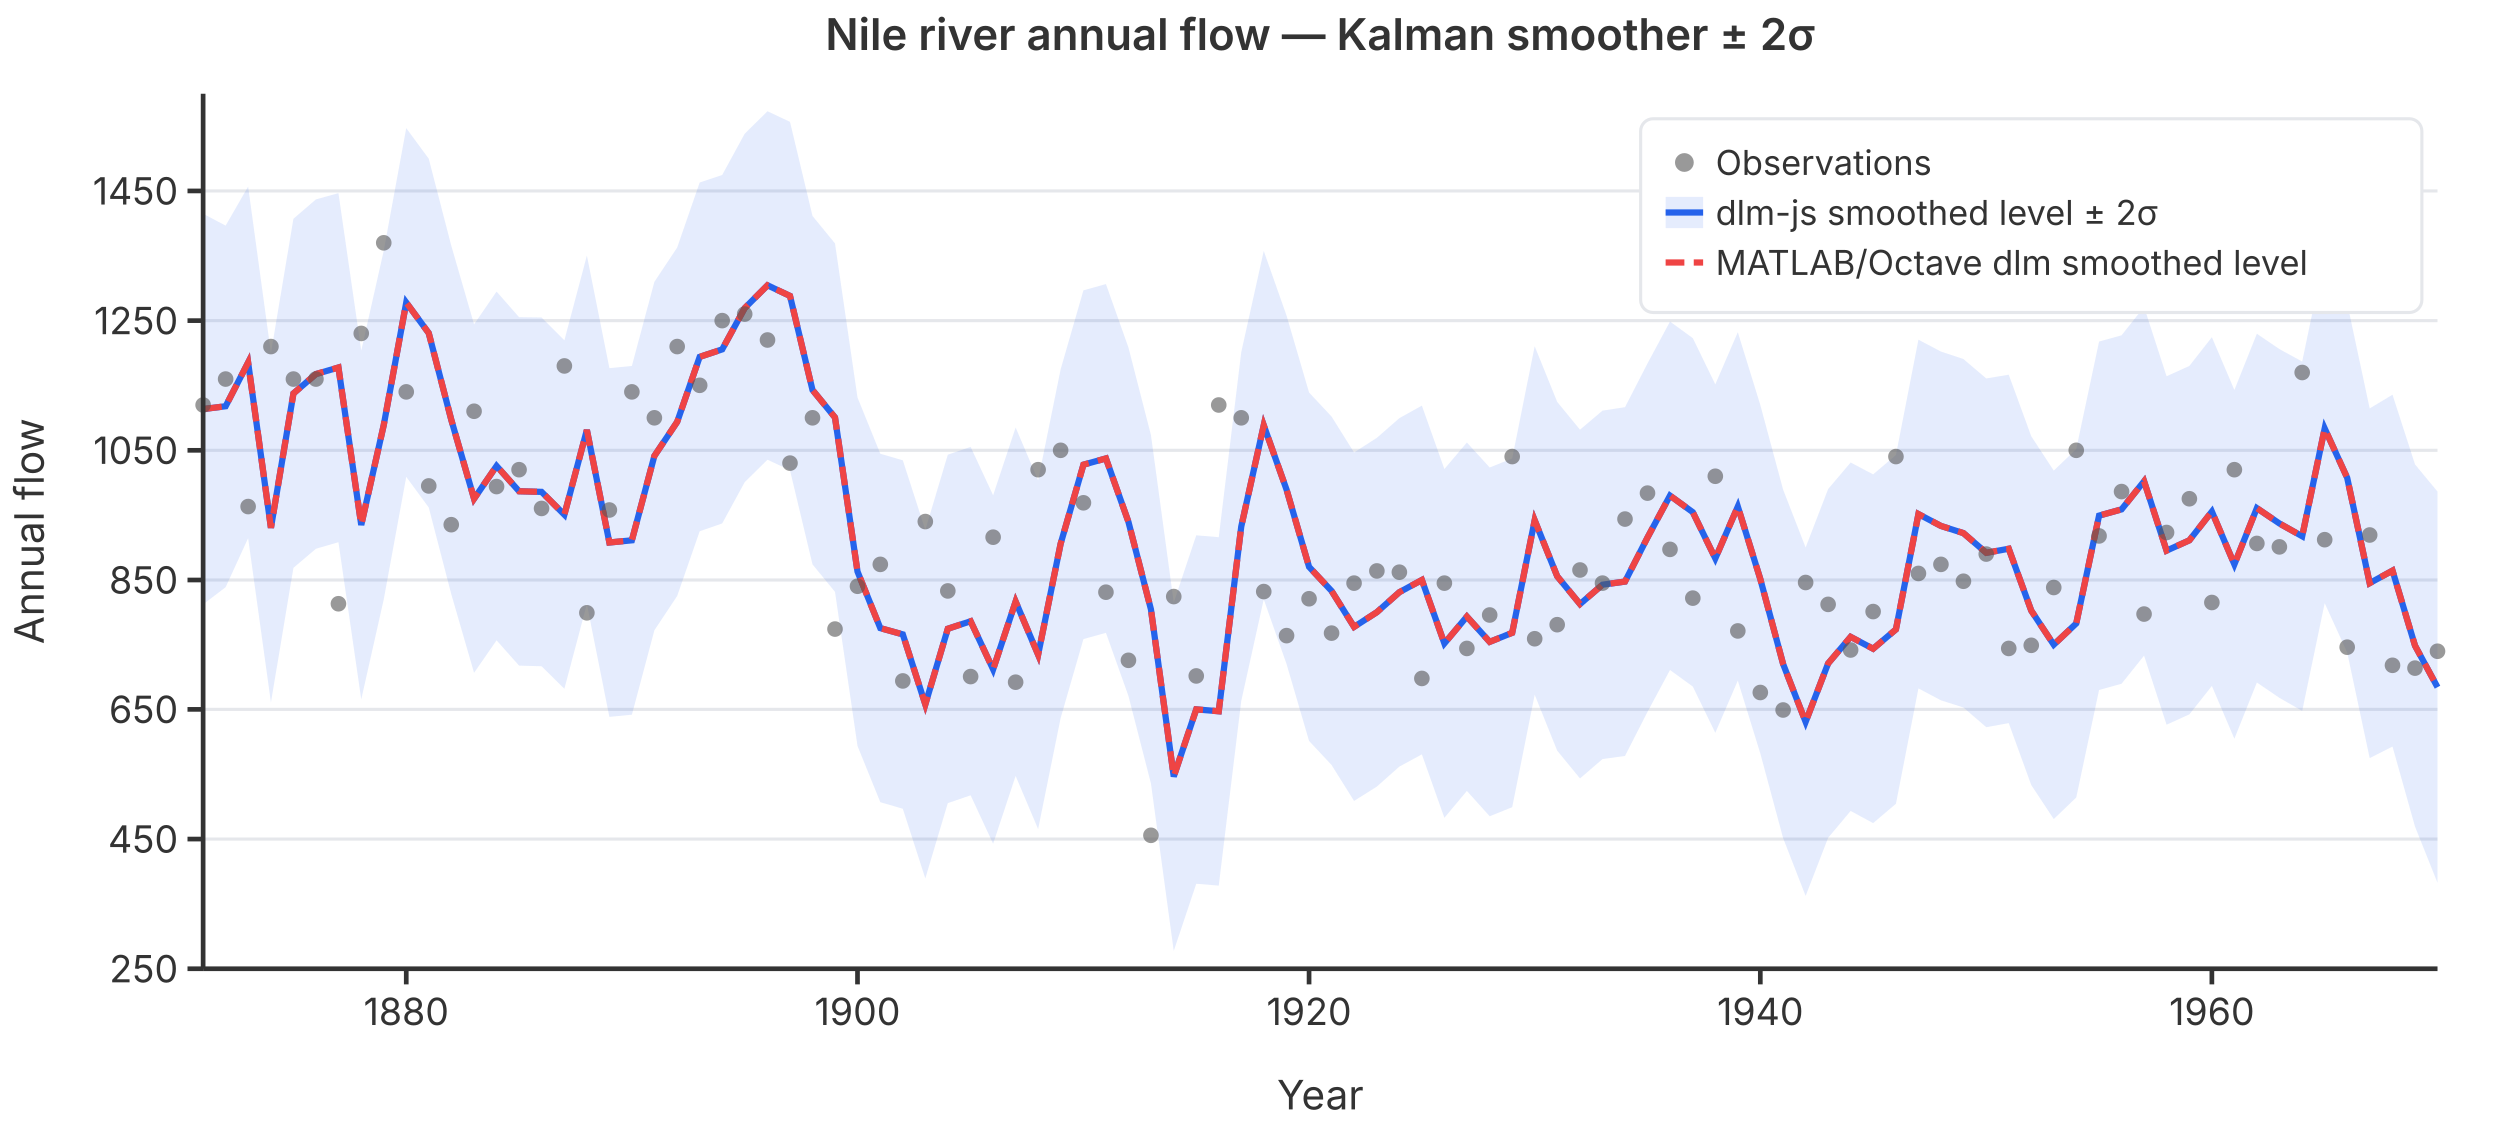
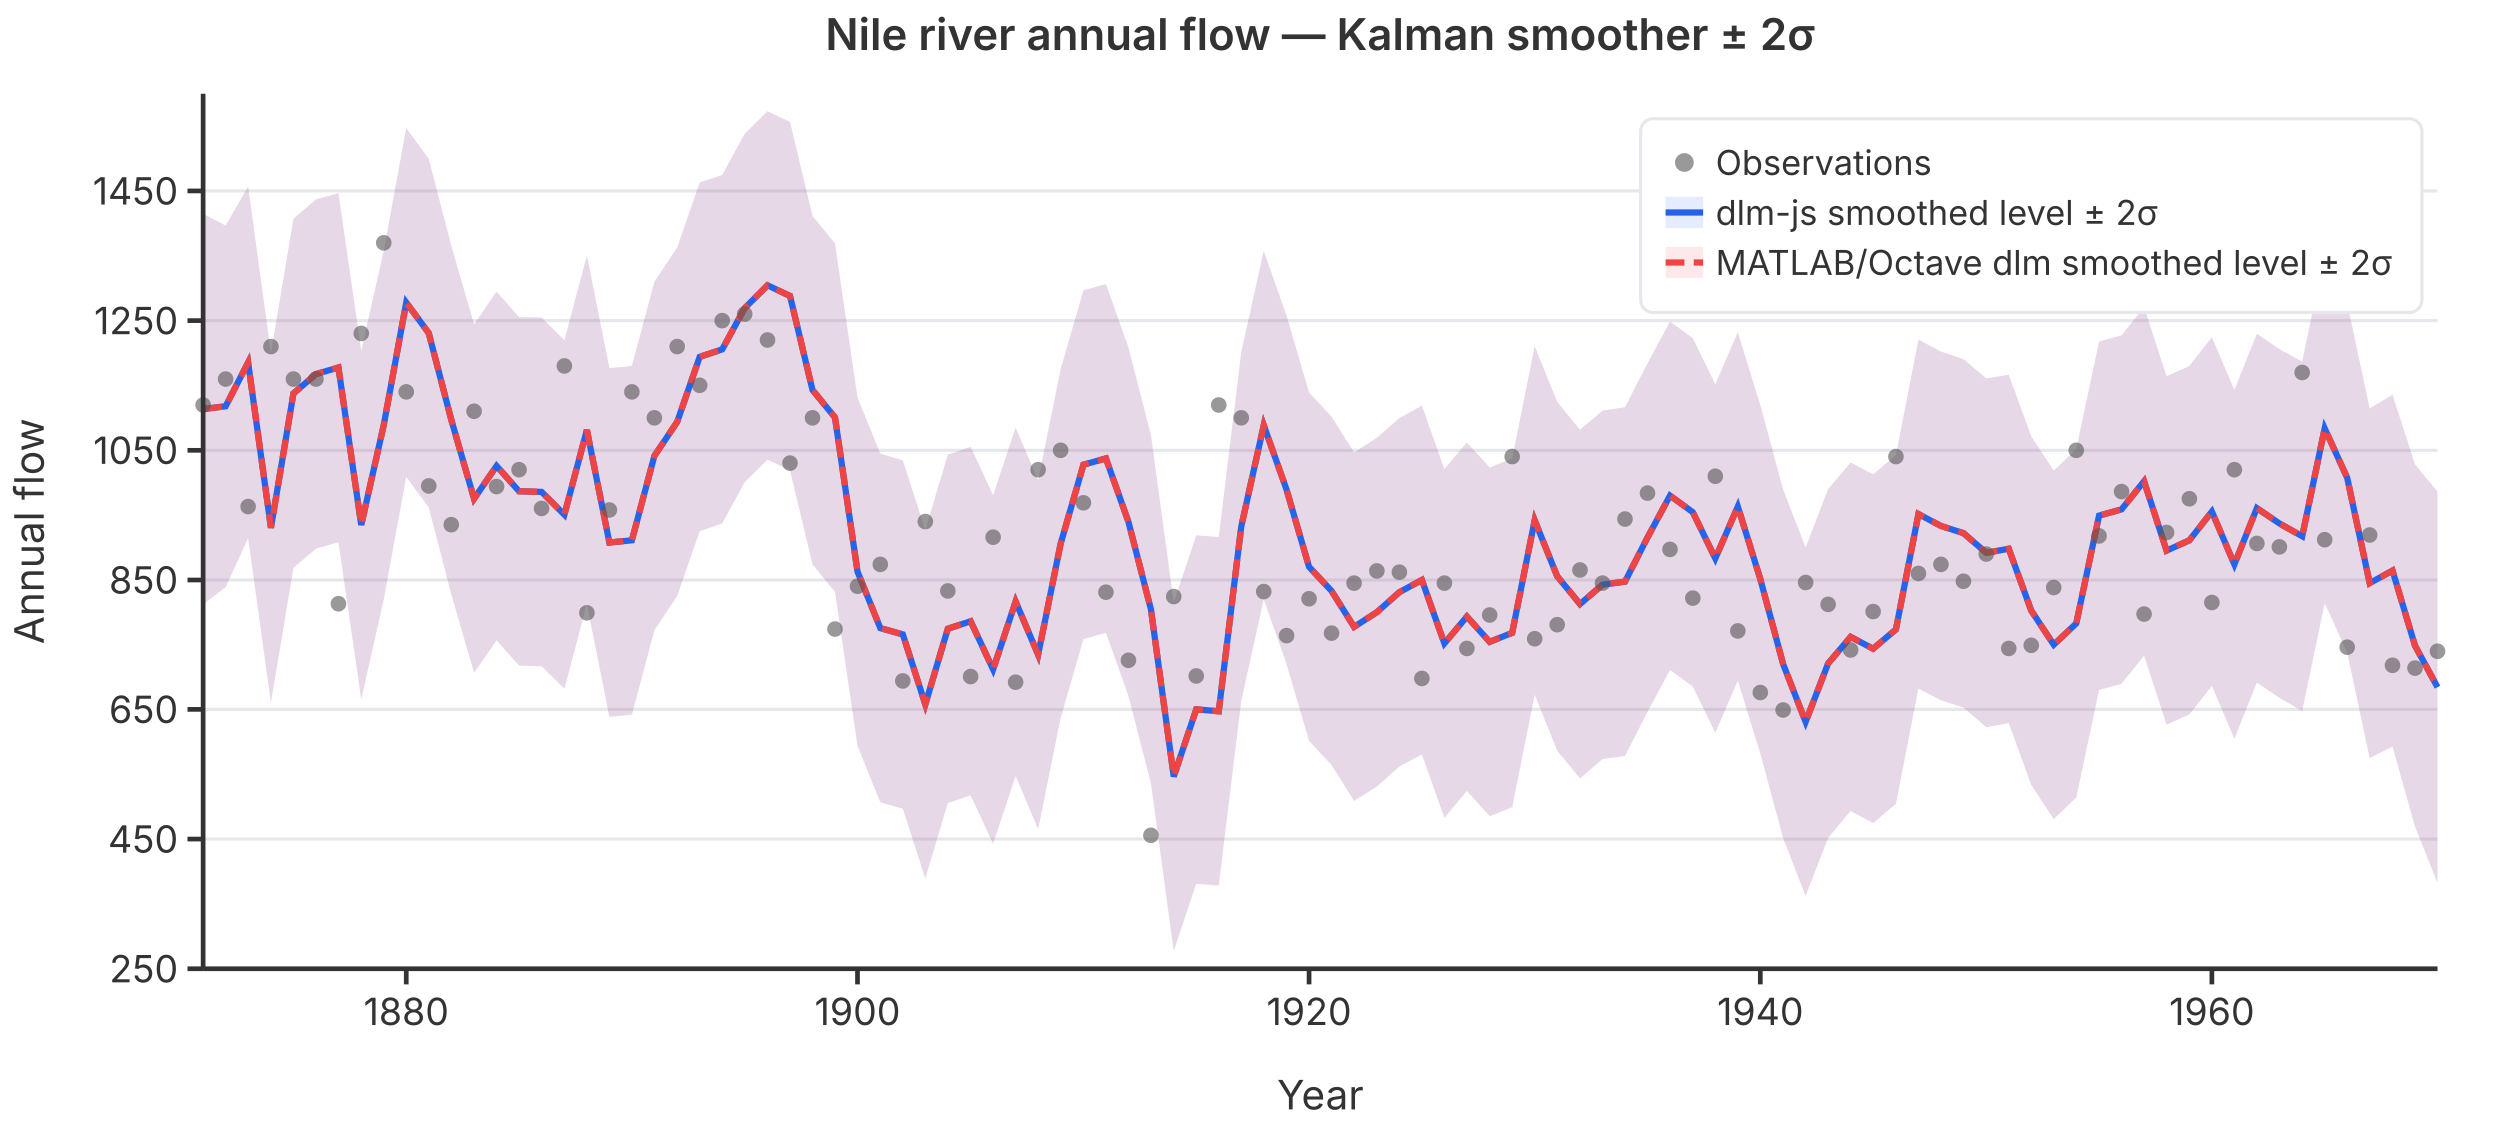
<svg xmlns="http://www.w3.org/2000/svg" viewBox="0 0 800 360" font-family="system-ui,-apple-system,sans-serif" font-size="12">
  <rect width="800" height="360" fill="white" />
  <line x1="65" y1="310.0" x2="780" y2="310.0" stroke="#e5e7eb" stroke-width="1" />
  <line x1="65" y1="268.5" x2="780" y2="268.5" stroke="#e5e7eb" stroke-width="1" />
  <line x1="65" y1="227.0" x2="780" y2="227.0" stroke="#e5e7eb" stroke-width="1" />
  <line x1="65" y1="185.6" x2="780" y2="185.6" stroke="#e5e7eb" stroke-width="1" />
  <line x1="65" y1="144.1" x2="780" y2="144.1" stroke="#e5e7eb" stroke-width="1" />
  <line x1="65" y1="102.6" x2="780" y2="102.6" stroke="#e5e7eb" stroke-width="1" />
  <line x1="65" y1="61.1" x2="780" y2="61.1" stroke="#e5e7eb" stroke-width="1" />
  <path d="M65.0,68.4L72.2,72.2L79.4,59.7L86.7,113.0L93.9,70.0L101.1,63.8L108.3,61.8L115.6,112.2L122.8,80.2L130.0,41.0L137.2,50.8L144.4,78.6L151.7,103.8L158.9,93.3L166.1,101.5L173.3,101.6L180.6,108.9L187.8,81.8L195.0,117.8L202.2,117.1L209.4,90.2L216.7,79.2L223.9,58.4L231.1,56.0L238.3,42.8L245.6,35.6L252.8,39.0L260.0,69.1L267.2,77.9L274.4,127.2L281.7,145.2L288.9,147.3L296.1,169.6L303.3,145.5L310.6,143.0L317.8,158.5L325.0,136.8L332.2,153.7L339.4,118.2L346.7,92.9L353.9,90.9L361.1,111.2L368.3,139.2L375.6,192.8L382.8,171.3L390.0,171.9L397.2,112.7L404.4,80.3L411.7,101.0L418.9,125.6L426.1,133.3L433.3,144.8L440.6,140.1L447.8,133.8L455.0,129.8L462.2,150.1L469.4,141.6L476.7,149.6L483.9,146.7L491.1,110.8L498.3,128.6L505.6,137.5L512.8,131.4L520.0,130.3L527.2,116.3L534.4,102.9L541.7,108.2L548.9,123.0L556.1,106.3L563.3,129.6L570.6,156.7L577.8,175.2L585.0,156.5L592.2,148.0L599.4,151.8L606.7,145.6L613.9,108.7L621.1,112.5L628.3,114.9L635.6,121.1L642.8,119.9L650.0,139.6L657.2,150.6L664.4,143.7L671.7,109.3L678.9,107.3L686.1,98.2L693.3,120.4L700.6,117.1L707.8,107.9L715.0,124.8L722.2,106.8L729.4,111.7L736.7,115.7L743.9,81.2L751.1,97.0L758.3,130.7L765.6,126.3L772.8,148.6L780.0,157.3L780.0,282.5L772.8,264.5L765.6,238.9L758.3,242.6L751.1,208.8L743.9,193.0L736.7,227.5L729.4,223.3L722.2,218.4L715.0,236.4L707.8,219.5L700.6,228.6L693.3,231.9L686.1,209.8L678.9,218.8L671.7,220.8L664.4,255.2L657.2,262.1L650.0,251.2L642.8,231.4L635.6,232.7L628.3,226.4L621.1,224.1L613.9,220.3L606.7,257.2L599.4,263.4L592.2,259.5L585.0,268.1L577.8,286.7L570.6,268.2L563.3,241.1L556.1,217.8L548.9,234.5L541.7,219.7L534.4,214.4L527.2,227.8L520.0,241.9L512.8,242.9L505.6,249.1L498.3,240.2L491.1,222.3L483.9,258.3L476.7,261.2L469.4,253.1L462.2,261.7L455.0,241.4L447.8,245.3L440.6,251.7L433.3,256.3L426.1,244.8L418.9,237.1L411.7,212.5L404.4,191.8L397.2,224.3L390.0,283.4L382.8,282.8L375.6,304.3L368.3,250.7L361.1,222.7L353.9,202.5L346.7,204.5L339.4,229.8L332.2,265.3L325.0,248.3L317.8,270.0L310.6,254.5L303.3,257.0L296.1,281.1L288.9,258.8L281.7,256.7L274.4,238.7L267.2,189.4L260.0,180.6L252.8,150.5L245.6,147.1L238.3,154.3L231.1,167.5L223.9,170.0L216.7,190.7L209.4,201.7L202.2,228.7L195.0,229.4L187.8,193.3L180.6,220.4L173.3,213.2L166.1,213.0L158.9,204.9L151.7,215.3L144.4,190.1L137.2,162.4L130.0,152.6L122.8,191.8L115.6,223.8L108.3,173.5L101.1,175.6L93.9,181.7L86.7,224.8L79.4,172.2L72.2,187.9L65.0,193.4Z" fill="rgba(37,99,235,0.12)" stroke="none" />
+   <path d="M65.0,68.4L72.2,72.2L79.4,59.7L86.7,113.0L93.9,70.0L101.1,63.8L108.3,61.8L115.6,112.2L122.8,80.2L130.0,41.0L137.2,50.8L144.4,78.6L151.7,103.8L158.9,93.3L166.1,101.5L173.3,101.6L180.6,108.9L187.8,81.8L195.0,117.8L202.2,117.1L209.4,90.2L216.7,79.2L223.9,58.4L231.1,56.0L238.3,42.8L245.6,35.6L252.8,39.0L260.0,69.1L267.2,77.9L274.4,127.2L281.7,145.2L288.9,147.3L296.1,169.6L303.3,145.5L310.6,143.0L317.8,158.5L325.0,136.8L332.2,153.7L339.4,118.2L346.7,92.9L353.9,90.9L361.1,111.2L368.3,139.2L375.6,192.8L382.8,171.3L390.0,171.9L397.2,112.7L404.4,80.3L411.7,101.0L418.9,125.6L426.1,133.3L433.3,144.8L440.6,140.1L447.8,133.8L455.0,129.8L462.2,150.1L469.4,141.6L476.7,149.6L483.9,146.7L491.1,110.8L498.3,128.6L505.6,137.5L512.8,131.4L520.0,130.3L527.2,116.3L534.4,102.9L541.7,108.2L548.9,123.0L556.1,106.3L563.3,129.6L570.6,156.7L577.8,175.2L585.0,156.5L592.2,148.0L599.4,151.8L606.7,145.6L613.9,108.7L621.1,112.5L628.3,114.9L635.6,121.1L642.8,119.9L650.0,139.6L657.2,150.6L664.4,143.7L671.7,109.3L678.9,107.3L686.1,98.2L693.3,120.4L700.6,117.1L707.8,107.9L715.0,124.8L722.2,106.8L729.4,111.7L736.7,115.7L743.9,81.2L751.1,97.0L758.3,130.7L765.6,126.3L772.8,148.6L780.0,157.3L780.0,282.5L772.8,264.5L765.6,238.9L758.3,242.6L751.1,208.8L743.9,193.0L736.7,227.5L729.4,223.3L722.2,218.4L715.0,236.4L707.8,219.5L700.6,228.6L693.3,231.9L686.1,209.8L678.9,218.8L671.7,220.8L664.4,255.2L657.2,262.1L650.0,251.2L642.8,231.4L635.6,232.7L628.3,226.4L621.1,224.1L613.9,220.3L606.7,257.2L599.4,263.4L592.2,259.5L585.0,268.1L577.8,286.7L570.6,268.2L563.3,241.1L556.1,217.8L548.9,234.5L541.7,219.7L534.4,214.4L527.2,227.8L520.0,241.9L512.8,242.9L505.6,249.1L498.3,240.2L491.1,222.3L483.9,258.3L476.7,261.2L469.4,253.1L462.2,261.7L455.0,241.4L447.8,245.3L440.6,251.7L433.3,256.3L426.1,244.8L418.9,237.1L411.7,212.5L404.4,191.8L397.2,224.3L390.0,283.4L382.8,282.8L375.6,304.3L368.3,250.7L361.1,222.7L353.9,202.5L346.7,204.5L339.4,229.8L332.2,265.3L325.0,248.3L317.8,270.0L310.6,254.5L303.3,257.0L296.1,281.1L288.9,258.8L281.7,256.7L274.4,238.7L267.2,189.4L260.0,180.6L252.8,150.5L245.6,147.1L238.3,154.3L231.1,167.5L223.9,170.0L216.7,190.7L209.4,201.7L202.2,228.7L195.0,229.4L187.8,193.3L180.6,220.4L173.3,213.2L166.1,213.0L158.9,204.9L151.7,215.3L144.4,190.1L137.2,162.4L130.0,152.6L122.8,191.8L115.6,223.8L108.3,173.5L101.1,175.6L93.9,181.7L86.7,224.8L79.4,172.2L72.2,187.9L65.0,193.4Z" fill="rgba(239,68,68,0.12)" stroke="none" />
  <polyline points="65.0,130.9 72.2,130.0 79.4,116.0 86.7,168.9 93.9,125.9 101.1,119.7 108.3,117.6 115.6,168.0 122.8,136.0 130.0,96.8 137.2,106.6 144.4,134.3 151.7,159.6 158.9,149.1 166.1,157.2 173.3,157.4 180.6,164.7 187.8,137.6 195.0,173.6 202.2,172.9 209.4,145.9 216.7,135.0 223.9,114.2 231.1,111.8 238.3,98.6 245.6,91.3 252.8,94.7 260.0,124.8 267.2,133.6 274.4,182.9 281.7,201.0 288.9,203.0 296.1,225.4 303.3,201.2 310.6,198.8 317.8,214.2 325.0,192.5 332.2,209.5 339.4,174.0 346.7,148.7 353.9,146.7 361.1,167.0 368.3,195.0 375.6,248.5 382.8,227.0 390.0,227.6 397.2,168.5 404.4,136.1 411.7,156.7 418.9,181.4 426.1,189.1 433.3,200.6 440.6,195.9 447.8,189.5 455.0,185.6 462.2,205.9 469.4,197.3 476.7,205.4 483.9,202.5 491.1,166.5 498.3,184.4 505.6,193.3 512.8,187.1 520.0,186.1 527.2,172.0 534.4,158.6 541.7,163.9 548.9,178.7 556.1,162.1 563.3,185.3 570.6,212.5 577.8,231.0 585.0,212.3 592.2,203.8 599.4,207.6 606.7,201.4 613.9,164.5 621.1,168.3 628.3,170.6 635.6,176.9 642.8,175.6 650.0,195.4 657.2,206.3 664.4,199.5 671.7,165.0 678.9,163.0 686.1,154.0 693.3,176.2 700.6,172.9 707.8,163.7 715.0,180.6 722.2,162.6 729.4,167.5 736.7,171.6 743.9,137.1 751.1,152.9 758.3,186.6 765.6,182.6 772.8,206.6 780.0,219.9" fill="none" stroke="#2563eb" stroke-width="2" />
  <polyline points="65.0,130.9 72.2,130.0 79.4,116.0 86.7,168.9 93.9,125.9 101.1,119.7 108.3,117.6 115.6,168.0 122.8,136.0 130.0,96.8 137.2,106.6 144.4,134.3 151.7,159.6 158.9,149.1 166.1,157.2 173.3,157.4 180.6,164.7 187.8,137.6 195.0,173.6 202.2,172.9 209.4,145.9 216.7,135.0 223.9,114.2 231.1,111.8 238.3,98.6 245.6,91.3 252.8,94.7 260.0,124.8 267.2,133.6 274.4,182.9 281.7,201.0 288.9,203.0 296.1,225.4 303.3,201.2 310.6,198.8 317.8,214.2 325.0,192.5 332.2,209.5 339.4,174.0 346.7,148.7 353.9,146.7 361.1,167.0 368.3,195.0 375.6,248.5 382.8,227.0 390.0,227.6 397.2,168.5 404.4,136.1 411.7,156.7 418.9,181.4 426.1,189.1 433.3,200.6 440.6,195.9 447.8,189.5 455.0,185.6 462.2,205.9 469.4,197.3 476.7,205.4 483.9,202.5 491.1,166.5 498.3,184.4 505.6,193.3 512.8,187.1 520.0,186.1 527.2,172.0 534.4,158.6 541.7,163.9 548.9,178.7 556.1,162.1 563.3,185.3 570.6,212.5 577.8,231.0 585.0,212.3 592.2,203.8 599.4,207.6 606.7,201.4 613.9,164.5 621.1,168.3 628.3,170.6 635.6,176.9 642.8,175.6 650.0,195.4 657.2,206.3 664.4,199.5 671.7,165.0 678.9,163.0 686.1,154.0 693.3,176.2 700.6,172.9 707.8,163.7 715.0,180.6 722.2,162.6 729.4,167.5 736.7,171.6 743.9,137.1 751.1,152.9 758.3,186.6 765.6,182.6 772.8,206.6 780.0,219.9" fill="none" stroke="#ef4444" stroke-width="2" stroke-dasharray="6,3" />
  <circle cx="65.0" cy="129.6" r="2.5" fill="#555" opacity="0.6" />
  <circle cx="72.2" cy="121.3" r="2.5" fill="#555" opacity="0.6" />
  <circle cx="79.4" cy="162.1" r="2.5" fill="#555" opacity="0.6" />
  <circle cx="86.7" cy="110.9" r="2.5" fill="#555" opacity="0.6" />
  <circle cx="93.9" cy="121.3" r="2.5" fill="#555" opacity="0.6" />
  <circle cx="101.1" cy="121.3" r="2.5" fill="#555" opacity="0.6" />
  <circle cx="108.3" cy="193.2" r="2.5" fill="#555" opacity="0.6" />
  <circle cx="115.6" cy="106.7" r="2.5" fill="#555" opacity="0.6" />
  <circle cx="122.8" cy="77.7" r="2.5" fill="#555" opacity="0.6" />
  <circle cx="130.0" cy="125.4" r="2.5" fill="#555" opacity="0.6" />
  <circle cx="137.2" cy="155.5" r="2.5" fill="#555" opacity="0.6" />
  <circle cx="144.4" cy="167.9" r="2.5" fill="#555" opacity="0.6" />
  <circle cx="151.7" cy="131.6" r="2.5" fill="#555" opacity="0.6" />
  <circle cx="158.9" cy="155.7" r="2.5" fill="#555" opacity="0.6" />
  <circle cx="166.1" cy="150.3" r="2.5" fill="#555" opacity="0.6" />
  <circle cx="173.3" cy="162.7" r="2.5" fill="#555" opacity="0.6" />
  <circle cx="180.6" cy="117.1" r="2.5" fill="#555" opacity="0.6" />
  <circle cx="187.8" cy="196.1" r="2.5" fill="#555" opacity="0.6" />
  <circle cx="195.0" cy="163.2" r="2.5" fill="#555" opacity="0.6" />
  <circle cx="202.2" cy="125.4" r="2.5" fill="#555" opacity="0.6" />
  <circle cx="209.4" cy="133.7" r="2.5" fill="#555" opacity="0.6" />
  <circle cx="216.7" cy="110.9" r="2.5" fill="#555" opacity="0.6" />
  <circle cx="223.9" cy="123.3" r="2.5" fill="#555" opacity="0.6" />
  <circle cx="231.1" cy="102.6" r="2.5" fill="#555" opacity="0.6" />
  <circle cx="238.3" cy="100.5" r="2.5" fill="#555" opacity="0.6" />
  <circle cx="245.6" cy="108.8" r="2.5" fill="#555" opacity="0.6" />
  <circle cx="252.8" cy="148.2" r="2.5" fill="#555" opacity="0.6" />
  <circle cx="260.0" cy="133.7" r="2.5" fill="#555" opacity="0.6" />
  <circle cx="267.2" cy="201.3" r="2.5" fill="#555" opacity="0.6" />
  <circle cx="274.4" cy="187.6" r="2.5" fill="#555" opacity="0.6" />
  <circle cx="281.7" cy="180.6" r="2.5" fill="#555" opacity="0.6" />
  <circle cx="288.9" cy="217.9" r="2.5" fill="#555" opacity="0.6" />
  <circle cx="296.1" cy="166.9" r="2.5" fill="#555" opacity="0.6" />
  <circle cx="303.3" cy="189.1" r="2.5" fill="#555" opacity="0.6" />
  <circle cx="310.6" cy="216.5" r="2.5" fill="#555" opacity="0.6" />
  <circle cx="317.8" cy="171.9" r="2.5" fill="#555" opacity="0.6" />
  <circle cx="325.0" cy="218.3" r="2.5" fill="#555" opacity="0.6" />
  <circle cx="332.2" cy="150.3" r="2.5" fill="#555" opacity="0.6" />
  <circle cx="339.4" cy="144.1" r="2.5" fill="#555" opacity="0.6" />
  <circle cx="346.7" cy="160.9" r="2.5" fill="#555" opacity="0.6" />
  <circle cx="353.9" cy="189.5" r="2.5" fill="#555" opacity="0.6" />
  <circle cx="361.1" cy="211.3" r="2.5" fill="#555" opacity="0.6" />
  <circle cx="368.3" cy="267.3" r="2.5" fill="#555" opacity="0.6" />
  <circle cx="375.6" cy="190.9" r="2.5" fill="#555" opacity="0.6" />
  <circle cx="382.8" cy="216.3" r="2.5" fill="#555" opacity="0.6" />
  <circle cx="390.0" cy="129.6" r="2.5" fill="#555" opacity="0.6" />
  <circle cx="397.2" cy="133.7" r="2.5" fill="#555" opacity="0.6" />
  <circle cx="404.4" cy="189.3" r="2.5" fill="#555" opacity="0.6" />
  <circle cx="411.7" cy="203.4" r="2.5" fill="#555" opacity="0.6" />
  <circle cx="418.9" cy="191.6" r="2.5" fill="#555" opacity="0.6" />
  <circle cx="426.1" cy="202.6" r="2.5" fill="#555" opacity="0.6" />
  <circle cx="433.3" cy="186.6" r="2.5" fill="#555" opacity="0.6" />
  <circle cx="440.6" cy="182.7" r="2.5" fill="#555" opacity="0.6" />
  <circle cx="447.8" cy="183.1" r="2.5" fill="#555" opacity="0.6" />
  <circle cx="455.0" cy="217.1" r="2.5" fill="#555" opacity="0.6" />
  <circle cx="462.2" cy="186.6" r="2.5" fill="#555" opacity="0.6" />
  <circle cx="469.4" cy="207.5" r="2.5" fill="#555" opacity="0.6" />
  <circle cx="476.7" cy="196.8" r="2.5" fill="#555" opacity="0.6" />
  <circle cx="483.9" cy="146.1" r="2.5" fill="#555" opacity="0.6" />
  <circle cx="491.1" cy="204.4" r="2.5" fill="#555" opacity="0.6" />
  <circle cx="498.3" cy="199.9" r="2.5" fill="#555" opacity="0.6" />
  <circle cx="505.6" cy="182.4" r="2.5" fill="#555" opacity="0.6" />
  <circle cx="512.8" cy="186.6" r="2.5" fill="#555" opacity="0.6" />
  <circle cx="520.0" cy="166.1" r="2.5" fill="#555" opacity="0.6" />
  <circle cx="527.2" cy="157.8" r="2.5" fill="#555" opacity="0.6" />
  <circle cx="534.4" cy="175.8" r="2.5" fill="#555" opacity="0.6" />
  <circle cx="541.7" cy="191.4" r="2.5" fill="#555" opacity="0.6" />
  <circle cx="548.9" cy="152.4" r="2.5" fill="#555" opacity="0.6" />
  <circle cx="556.1" cy="201.9" r="2.5" fill="#555" opacity="0.6" />
  <circle cx="563.3" cy="221.6" r="2.5" fill="#555" opacity="0.6" />
  <circle cx="570.6" cy="227.2" r="2.5" fill="#555" opacity="0.6" />
  <circle cx="577.8" cy="186.4" r="2.5" fill="#555" opacity="0.6" />
  <circle cx="585.0" cy="193.4" r="2.5" fill="#555" opacity="0.6" />
  <circle cx="592.2" cy="208.0" r="2.5" fill="#555" opacity="0.6" />
  <circle cx="599.4" cy="195.7" r="2.5" fill="#555" opacity="0.6" />
  <circle cx="606.7" cy="146.1" r="2.5" fill="#555" opacity="0.6" />
  <circle cx="613.9" cy="183.5" r="2.5" fill="#555" opacity="0.6" />
  <circle cx="621.1" cy="180.6" r="2.5" fill="#555" opacity="0.6" />
  <circle cx="628.3" cy="186.0" r="2.5" fill="#555" opacity="0.6" />
  <circle cx="635.6" cy="177.3" r="2.5" fill="#555" opacity="0.6" />
  <circle cx="642.8" cy="207.5" r="2.5" fill="#555" opacity="0.6" />
  <circle cx="650.0" cy="206.5" r="2.5" fill="#555" opacity="0.6" />
  <circle cx="657.2" cy="188.0" r="2.5" fill="#555" opacity="0.6" />
  <circle cx="664.4" cy="144.1" r="2.5" fill="#555" opacity="0.6" />
  <circle cx="671.7" cy="171.5" r="2.5" fill="#555" opacity="0.6" />
  <circle cx="678.9" cy="157.3" r="2.5" fill="#555" opacity="0.6" />
  <circle cx="686.1" cy="196.5" r="2.5" fill="#555" opacity="0.6" />
  <circle cx="693.3" cy="170.4" r="2.5" fill="#555" opacity="0.6" />
  <circle cx="700.6" cy="159.6" r="2.5" fill="#555" opacity="0.6" />
  <circle cx="707.8" cy="192.8" r="2.5" fill="#555" opacity="0.6" />
  <circle cx="715.0" cy="150.3" r="2.5" fill="#555" opacity="0.6" />
  <circle cx="722.2" cy="173.9" r="2.5" fill="#555" opacity="0.6" />
  <circle cx="729.4" cy="175.0" r="2.5" fill="#555" opacity="0.6" />
  <circle cx="736.7" cy="119.2" r="2.5" fill="#555" opacity="0.6" />
  <circle cx="743.9" cy="172.7" r="2.5" fill="#555" opacity="0.6" />
  <circle cx="751.1" cy="207.1" r="2.5" fill="#555" opacity="0.6" />
  <circle cx="758.3" cy="171.2" r="2.5" fill="#555" opacity="0.6" />
  <circle cx="765.6" cy="212.9" r="2.5" fill="#555" opacity="0.6" />
  <circle cx="772.8" cy="213.8" r="2.5" fill="#555" opacity="0.6" />
  <circle cx="780.0" cy="208.4" r="2.5" fill="#555" opacity="0.6" />
  <line x1="65" y1="30" x2="65" y2="310" stroke="#333" stroke-width="1.5" />
  <line x1="65" y1="310" x2="780" y2="310" stroke="#333" stroke-width="1.5" />
  <line x1="60" y1="310.0" x2="65" y2="310.0" stroke="#333" stroke-width="1.5" />
  <text x="57" y="310.0" text-anchor="end" dominant-baseline="middle" fill="#333">250</text>
  <line x1="60" y1="268.5" x2="65" y2="268.5" stroke="#333" stroke-width="1.5" />
  <text x="57" y="268.5" text-anchor="end" dominant-baseline="middle" fill="#333">450</text>
  <line x1="60" y1="227.0" x2="65" y2="227.0" stroke="#333" stroke-width="1.5" />
  <text x="57" y="227.0" text-anchor="end" dominant-baseline="middle" fill="#333">650</text>
  <line x1="60" y1="185.6" x2="65" y2="185.6" stroke="#333" stroke-width="1.5" />
  <text x="57" y="185.6" text-anchor="end" dominant-baseline="middle" fill="#333">850</text>
  <line x1="60" y1="144.1" x2="65" y2="144.1" stroke="#333" stroke-width="1.5" />
  <text x="57" y="144.1" text-anchor="end" dominant-baseline="middle" fill="#333">1050</text>
  <line x1="60" y1="102.6" x2="65" y2="102.6" stroke="#333" stroke-width="1.5" />
  <text x="57" y="102.6" text-anchor="end" dominant-baseline="middle" fill="#333">1250</text>
  <line x1="60" y1="61.1" x2="65" y2="61.1" stroke="#333" stroke-width="1.5" />
  <text x="57" y="61.1" text-anchor="end" dominant-baseline="middle" fill="#333">1450</text>
  <line x1="130.0" y1="310" x2="130.0" y2="315" stroke="#333" stroke-width="1.5" />
  <text x="130.0" y="328" text-anchor="middle" fill="#333">1880</text>
  <line x1="274.4" y1="310" x2="274.4" y2="315" stroke="#333" stroke-width="1.5" />
  <text x="274.4" y="328" text-anchor="middle" fill="#333">1900</text>
  <line x1="418.9" y1="310" x2="418.9" y2="315" stroke="#333" stroke-width="1.5" />
  <text x="418.9" y="328" text-anchor="middle" fill="#333">1920</text>
  <line x1="563.3" y1="310" x2="563.3" y2="315" stroke="#333" stroke-width="1.5" />
  <text x="563.3" y="328" text-anchor="middle" fill="#333">1940</text>
  <line x1="707.8" y1="310" x2="707.8" y2="315" stroke="#333" stroke-width="1.5" />
  <text x="707.8" y="328" text-anchor="middle" fill="#333">1960</text>
  <text x="422.5" y="355" text-anchor="middle" fill="#333" font-size="13">Year</text>
  <text x="14" y="170" text-anchor="middle" fill="#333" font-size="13" transform="rotate(-90,14,170)">Annual flow</text>
  <text x="422.5" y="16" text-anchor="middle" fill="#333" font-size="14" font-weight="600">Nile river annual flow — Kalman smoother ± 2σ</text>
  <rect x="525" y="38" width="250" height="62" rx="4" fill="white" stroke="#e5e7eb" stroke-width="1" />
  <circle cx="539" cy="52" r="3" fill="#555" opacity="0.6" />
  <text x="549" y="52" dominant-baseline="middle" fill="#333" font-size="11">Observations</text>
  <line x1="533" y1="68" x2="545" y2="68" stroke="#2563eb" stroke-width="2" />
  <rect x="533" y="63" width="12" height="10" fill="rgba(37,99,235,0.12)" stroke="none" />
  <text x="549" y="68" dominant-baseline="middle" fill="#333" font-size="11">dlm-js smoothed level ± 2σ</text>
  <line x1="533" y1="84" x2="545" y2="84" stroke="#ef4444" stroke-width="2" stroke-dasharray="6,3" />
-   <text x="549" y="84" dominant-baseline="middle" fill="#333" font-size="11">MATLAB/Octave dlm smoothed level</text>
+   <rect x="533" y="79" width="12" height="10" fill="rgba(239,68,68,0.12)" stroke="none" />
+   <text x="549" y="84" dominant-baseline="middle" fill="#333" font-size="11">MATLAB/Octave dlm smoothed level ± 2σ</text>
</svg>
